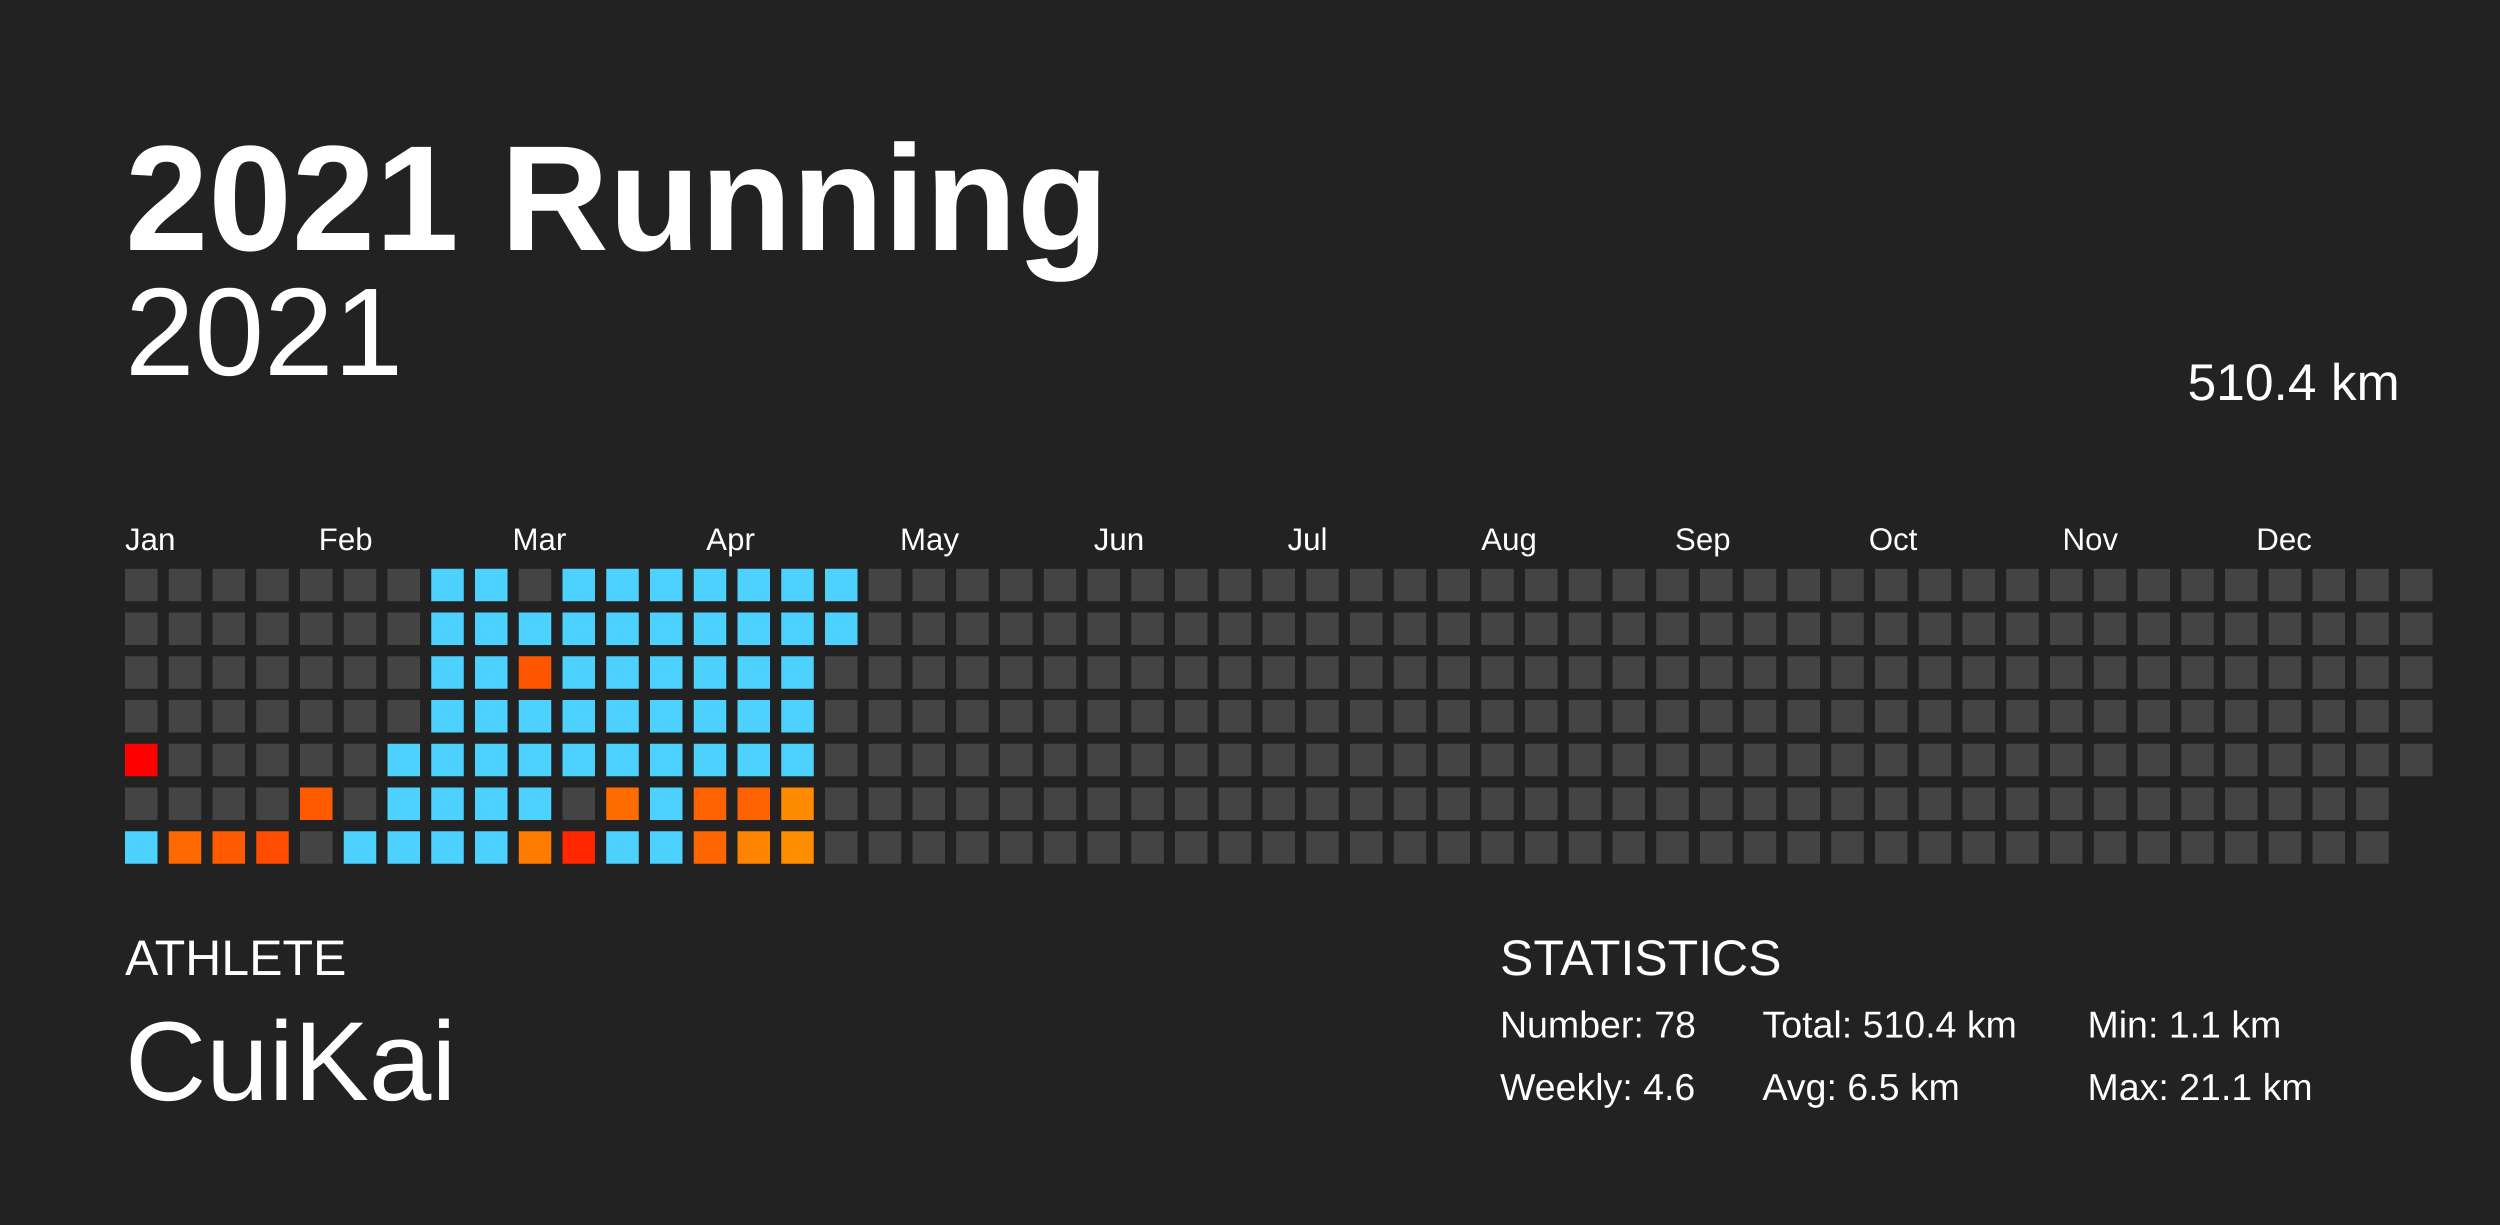
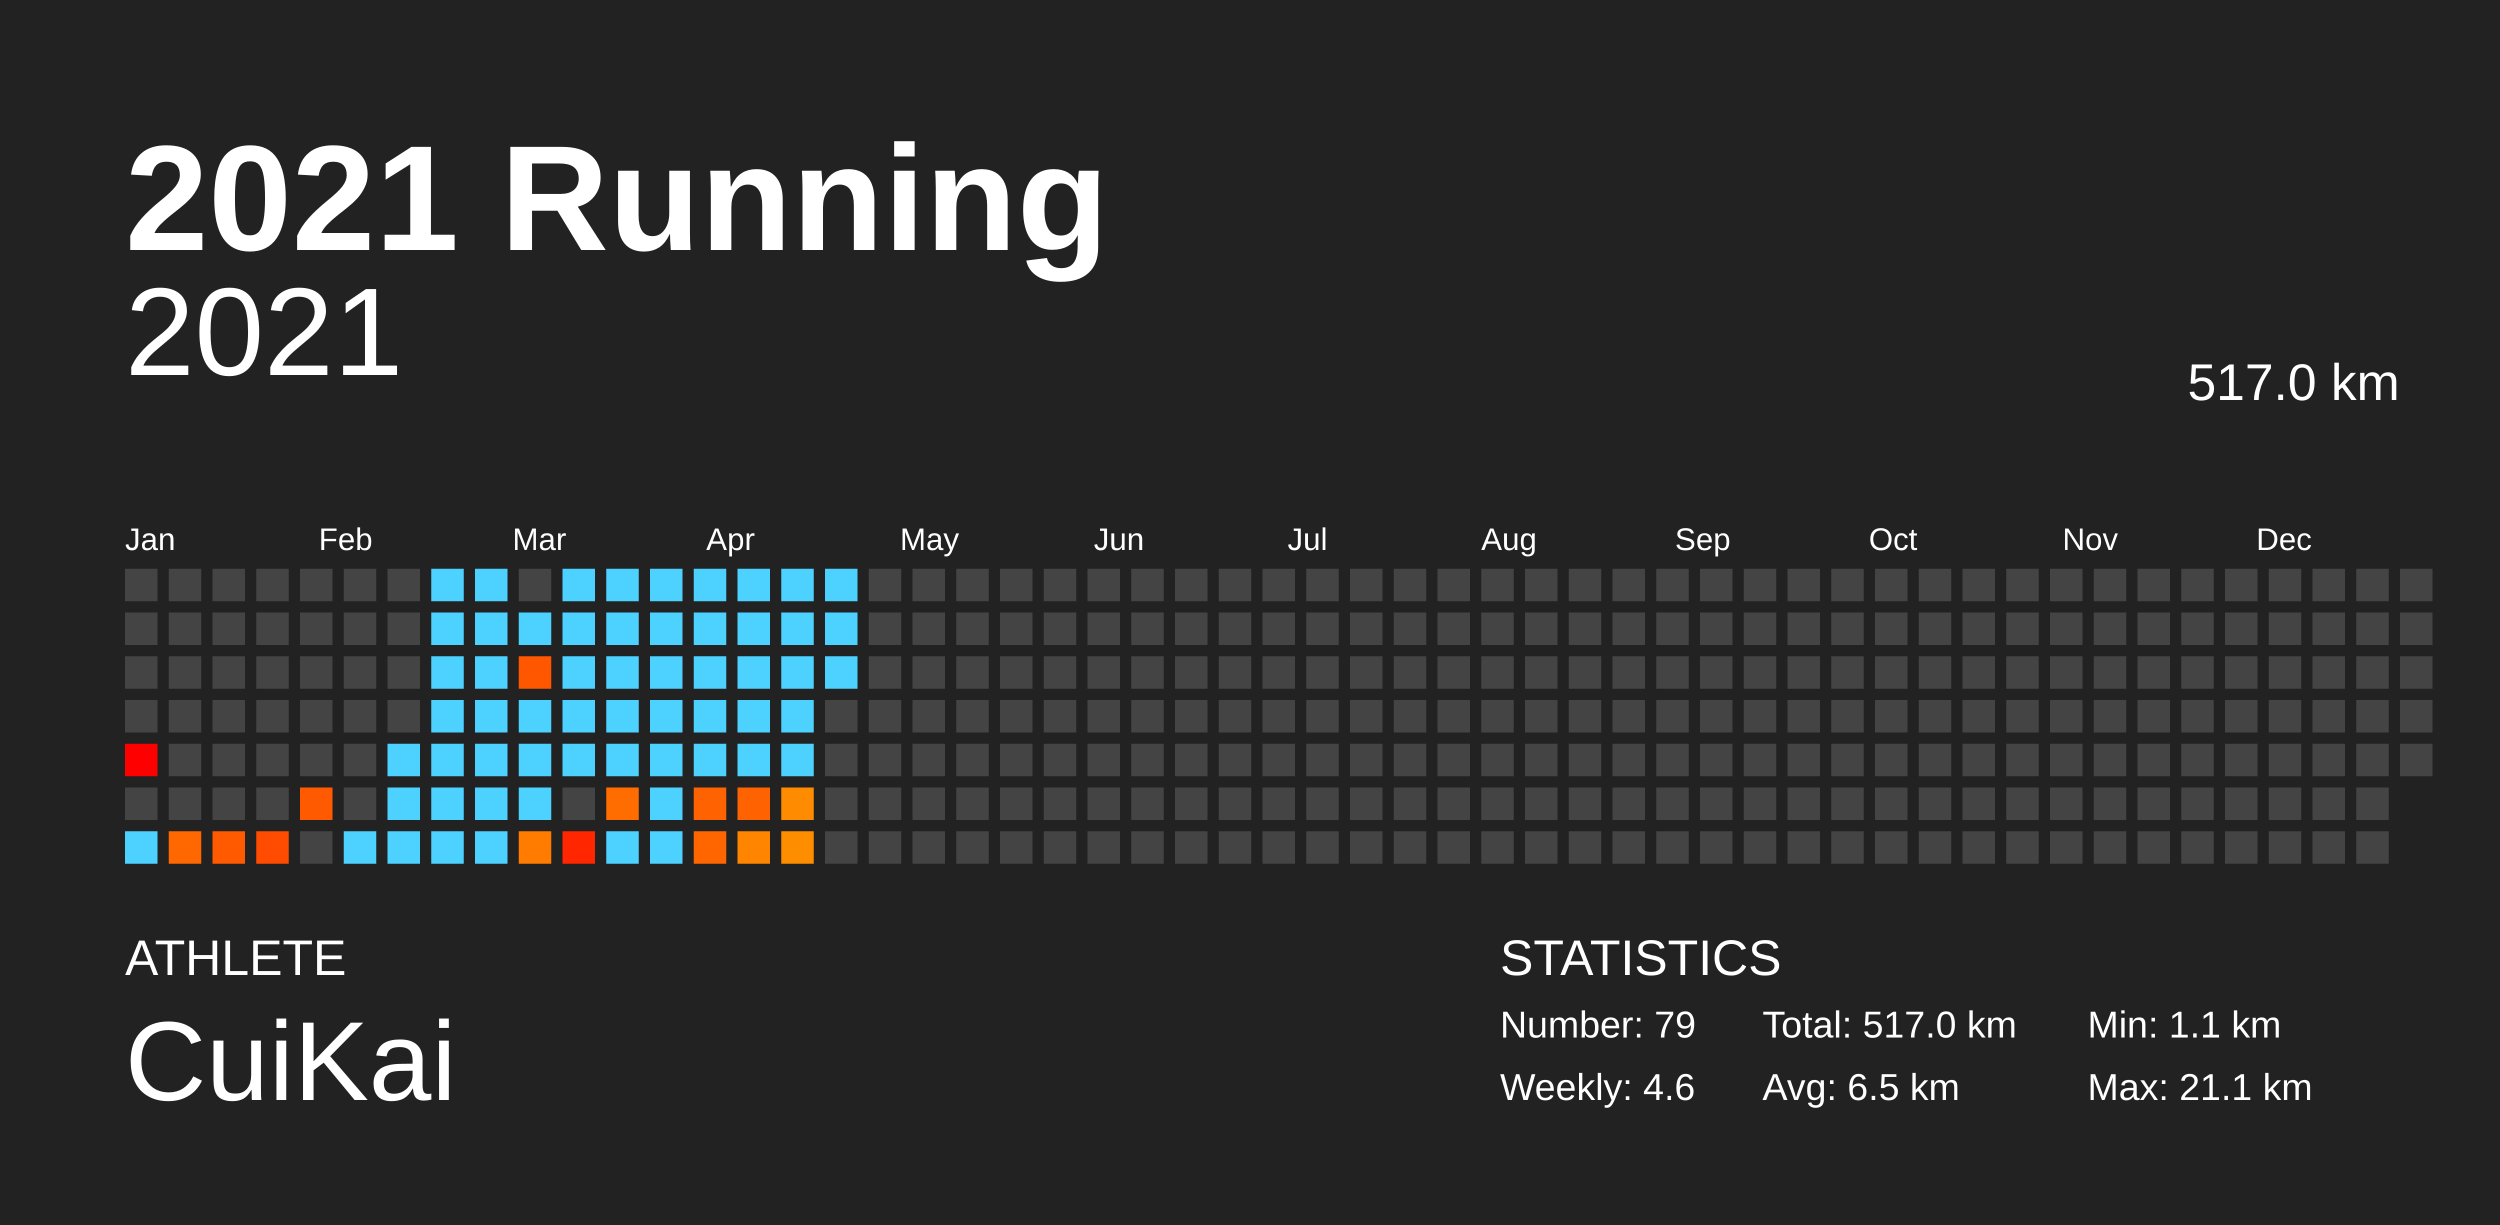
<svg xmlns="http://www.w3.org/2000/svg" baseProfile="full" height="98mm" version="1.1" viewBox="0,0,200,98" width="200mm">
  <defs />
  <rect fill="#222222" height="98" width="200" x="0" y="0" />
  <text fill="#FFFFFF" style="font-size:12px; font-family:Arial; font-weight:bold;" x="10" y="20">2021 Running</text>
  <text fill="#FFFFFF" style="font-size:4px; font-family:Arial" x="10" y="78">ATHLETE</text>
  <text fill="#FFFFFF" style="font-size:9px; font-family:Arial" x="10" y="88">CuiKai</text>
  <text fill="#FFFFFF" style="font-size:4px; font-family:Arial" x="120" y="78">STATISTICS</text>
-   <text fill="#FFFFFF" style="font-size:3px; font-family:Arial" x="120" y="83">Number: 78</text>
+   <text fill="#FFFFFF" style="font-size:3px; font-family:Arial" x="120" y="83">Number: 79</text>
  <text fill="#FFFFFF" style="font-size:3px; font-family:Arial" x="120" y="88">Weekly: 4.6</text>
-   <text fill="#FFFFFF" style="font-size:3px; font-family:Arial" x="141" y="83">Total: 510.4 km</text>
+   <text fill="#FFFFFF" style="font-size:3px; font-family:Arial" x="141" y="83">Total: 517.0 km</text>
  <text fill="#FFFFFF" style="font-size:3px; font-family:Arial" x="141" y="88">Avg: 6.5 km</text>
  <text fill="#FFFFFF" style="font-size:3px; font-family:Arial" x="167" y="83">Min: 1.1 km</text>
  <text fill="#FFFFFF" style="font-size:3px; font-family:Arial" x="167" y="88">Max: 21.1 km</text>
  <text alignment-baseline="hanging" fill="#FFFFFF" style="font-size:10.0px; font-family:Arial;" x="10" y="30">2021</text>
-   <text alignment-baseline="hanging" fill="#FFFFFF" style="font-size:4.125px; font-family:Arial;" x="175" y="32">510.4 km</text>
+   <text alignment-baseline="hanging" fill="#FFFFFF" style="font-size:4.125px; font-family:Arial;" x="175" y="32">517.0 km</text>
  <text fill="#FFFFFF" style="font-size:2.5px; font-family:Arial" x="10.0" y="44">Jan</text>
  <text fill="#FFFFFF" style="font-size:2.5px; font-family:Arial" x="25.5" y="44">Feb</text>
  <text fill="#FFFFFF" style="font-size:2.5px; font-family:Arial" x="41.0" y="44">Mar</text>
  <text fill="#FFFFFF" style="font-size:2.5px; font-family:Arial" x="56.5" y="44">Apr</text>
  <text fill="#FFFFFF" style="font-size:2.5px; font-family:Arial" x="72.0" y="44">May</text>
  <text fill="#FFFFFF" style="font-size:2.5px; font-family:Arial" x="87.5" y="44">Jun</text>
  <text fill="#FFFFFF" style="font-size:2.5px; font-family:Arial" x="103.0" y="44">Jul</text>
  <text fill="#FFFFFF" style="font-size:2.5px; font-family:Arial" x="118.5" y="44">Aug</text>
  <text fill="#FFFFFF" style="font-size:2.5px; font-family:Arial" x="134.0" y="44">Sep</text>
  <text fill="#FFFFFF" style="font-size:2.5px; font-family:Arial" x="149.5" y="44">Oct</text>
  <text fill="#FFFFFF" style="font-size:2.5px; font-family:Arial" x="165.0" y="44">Nov</text>
  <text fill="#FFFFFF" style="font-size:2.5px; font-family:Arial" x="180.5" y="44">Dec</text>
  <rect fill="#444444" height="2.6" width="2.6" x="10.0" y="45.5" />
  <rect fill="#444444" height="2.6" width="2.6" x="10.0" y="49.0" />
  <rect fill="#444444" height="2.6" width="2.6" x="10.0" y="52.5" />
  <rect fill="#444444" height="2.6" width="2.6" x="10.0" y="56.0" />
  <rect fill="red" height="2.6" width="2.6" x="10.0" y="59.5" />
  <rect fill="#444444" height="2.6" width="2.6" x="10.0" y="63.0" />
  <rect fill="#4dd2ff" height="2.6" width="2.6" x="10.0" y="66.5" />
  <rect fill="#444444" height="2.6" width="2.6" x="13.5" y="45.5" />
  <rect fill="#444444" height="2.6" width="2.6" x="13.5" y="49.0" />
  <rect fill="#444444" height="2.6" width="2.6" x="13.5" y="52.5" />
  <rect fill="#444444" height="2.6" width="2.6" x="13.5" y="56.0" />
  <rect fill="#444444" height="2.6" width="2.6" x="13.5" y="59.5" />
  <rect fill="#444444" height="2.6" width="2.6" x="13.5" y="63.0" />
  <rect fill="#ff6700" height="2.6" width="2.6" x="13.5" y="66.5" />
  <rect fill="#444444" height="2.6" width="2.6" x="17.0" y="45.5" />
  <rect fill="#444444" height="2.6" width="2.6" x="17.0" y="49.0" />
  <rect fill="#444444" height="2.6" width="2.6" x="17.0" y="52.5" />
  <rect fill="#444444" height="2.6" width="2.6" x="17.0" y="56.0" />
  <rect fill="#444444" height="2.6" width="2.6" x="17.0" y="59.5" />
  <rect fill="#444444" height="2.6" width="2.6" x="17.0" y="63.0" />
  <rect fill="#ff5a00" height="2.6" width="2.6" x="17.0" y="66.5" />
  <rect fill="#444444" height="2.6" width="2.6" x="20.5" y="45.5" />
  <rect fill="#444444" height="2.6" width="2.6" x="20.5" y="49.0" />
  <rect fill="#444444" height="2.6" width="2.6" x="20.5" y="52.5" />
  <rect fill="#444444" height="2.6" width="2.6" x="20.5" y="56.0" />
  <rect fill="#444444" height="2.6" width="2.6" x="20.5" y="59.5" />
  <rect fill="#444444" height="2.6" width="2.6" x="20.5" y="63.0" />
  <rect fill="#ff4c00" height="2.6" width="2.6" x="20.5" y="66.5" />
  <rect fill="#444444" height="2.6" width="2.6" x="24.0" y="45.5" />
  <rect fill="#444444" height="2.6" width="2.6" x="24.0" y="49.0" />
  <rect fill="#444444" height="2.6" width="2.6" x="24.0" y="52.5" />
  <rect fill="#444444" height="2.6" width="2.6" x="24.0" y="56.0" />
  <rect fill="#444444" height="2.6" width="2.6" x="24.0" y="59.5" />
  <rect fill="#ff5a00" height="2.6" width="2.6" x="24.0" y="63.0" />
  <rect fill="#444444" height="2.6" width="2.6" x="24.0" y="66.5" />
  <rect fill="#444444" height="2.6" width="2.6" x="27.5" y="45.5" />
  <rect fill="#444444" height="2.6" width="2.6" x="27.5" y="49.0" />
  <rect fill="#444444" height="2.6" width="2.6" x="27.5" y="52.5" />
  <rect fill="#444444" height="2.6" width="2.6" x="27.5" y="56.0" />
  <rect fill="#444444" height="2.6" width="2.6" x="27.5" y="59.5" />
  <rect fill="#444444" height="2.6" width="2.6" x="27.5" y="63.0" />
  <rect fill="#4dd2ff" height="2.6" width="2.6" x="27.5" y="66.5" />
  <rect fill="#444444" height="2.6" width="2.6" x="31.0" y="45.5" />
  <rect fill="#444444" height="2.6" width="2.6" x="31.0" y="49.0" />
  <rect fill="#444444" height="2.6" width="2.6" x="31.0" y="52.5" />
  <rect fill="#444444" height="2.6" width="2.6" x="31.0" y="56.0" />
  <rect fill="#4dd2ff" height="2.6" width="2.6" x="31.0" y="59.5" />
  <rect fill="#4dd2ff" height="2.6" width="2.6" x="31.0" y="63.0" />
  <rect fill="#4dd2ff" height="2.6" width="2.6" x="31.0" y="66.5" />
  <rect fill="#4dd2ff" height="2.6" width="2.6" x="34.5" y="45.5" />
  <rect fill="#4dd2ff" height="2.6" width="2.6" x="34.5" y="49.0" />
  <rect fill="#4dd2ff" height="2.6" width="2.6" x="34.5" y="52.5" />
  <rect fill="#4dd2ff" height="2.6" width="2.6" x="34.5" y="56.0" />
  <rect fill="#4dd2ff" height="2.6" width="2.6" x="34.5" y="59.5" />
  <rect fill="#4dd2ff" height="2.6" width="2.6" x="34.5" y="63.0" />
  <rect fill="#4dd2ff" height="2.6" width="2.6" x="34.5" y="66.5" />
  <rect fill="#4dd2ff" height="2.6" width="2.6" x="38.0" y="45.5" />
  <rect fill="#4dd2ff" height="2.6" width="2.6" x="38.0" y="49.0" />
  <rect fill="#4dd2ff" height="2.6" width="2.6" x="38.0" y="52.5" />
  <rect fill="#4dd2ff" height="2.6" width="2.6" x="38.0" y="56.0" />
  <rect fill="#4dd2ff" height="2.6" width="2.6" x="38.0" y="59.5" />
  <rect fill="#4dd2ff" height="2.6" width="2.6" x="38.0" y="63.0" />
  <rect fill="#4dd2ff" height="2.6" width="2.6" x="38.0" y="66.5" />
  <rect fill="#444444" height="2.6" width="2.6" x="41.5" y="45.5" />
  <rect fill="#4dd2ff" height="2.6" width="2.6" x="41.5" y="49.0" />
  <rect fill="#ff5600" height="2.6" width="2.6" x="41.5" y="52.5" />
  <rect fill="#4dd2ff" height="2.6" width="2.6" x="41.5" y="56.0" />
  <rect fill="#4dd2ff" height="2.6" width="2.6" x="41.5" y="59.5" />
  <rect fill="#4dd2ff" height="2.6" width="2.6" x="41.5" y="63.0" />
  <rect fill="#ff7c00" height="2.6" width="2.6" x="41.5" y="66.5" />
  <rect fill="#4dd2ff" height="2.6" width="2.6" x="45.0" y="45.5" />
  <rect fill="#4dd2ff" height="2.6" width="2.6" x="45.0" y="49.0" />
  <rect fill="#4dd2ff" height="2.6" width="2.6" x="45.0" y="52.5" />
  <rect fill="#4dd2ff" height="2.6" width="2.6" x="45.0" y="56.0" />
  <rect fill="#4dd2ff" height="2.6" width="2.6" x="45.0" y="59.5" />
  <rect fill="#444444" height="2.6" width="2.6" x="45.0" y="63.0" />
  <rect fill="#ff2600" height="2.6" width="2.6" x="45.0" y="66.5" />
  <rect fill="#4dd2ff" height="2.6" width="2.6" x="48.5" y="45.5" />
  <rect fill="#4dd2ff" height="2.6" width="2.6" x="48.5" y="49.0" />
  <rect fill="#4dd2ff" height="2.6" width="2.6" x="48.5" y="52.5" />
  <rect fill="#4dd2ff" height="2.6" width="2.6" x="48.5" y="56.0" />
  <rect fill="#4dd2ff" height="2.6" width="2.6" x="48.5" y="59.5" />
  <rect fill="#ff6d00" height="2.6" width="2.6" x="48.5" y="63.0" />
  <rect fill="#4dd2ff" height="2.6" width="2.6" x="48.5" y="66.5" />
  <rect fill="#4dd2ff" height="2.6" width="2.6" x="52.0" y="45.5" />
  <rect fill="#4dd2ff" height="2.6" width="2.6" x="52.0" y="49.0" />
  <rect fill="#4dd2ff" height="2.6" width="2.6" x="52.0" y="52.5" />
  <rect fill="#4dd2ff" height="2.6" width="2.6" x="52.0" y="56.0" />
  <rect fill="#4dd2ff" height="2.6" width="2.6" x="52.0" y="59.5" />
  <rect fill="#4dd2ff" height="2.6" width="2.6" x="52.0" y="63.0" />
  <rect fill="#4dd2ff" height="2.6" width="2.6" x="52.0" y="66.5" />
  <rect fill="#4dd2ff" height="2.6" width="2.6" x="55.5" y="45.5" />
  <rect fill="#4dd2ff" height="2.6" width="2.6" x="55.5" y="49.0" />
  <rect fill="#4dd2ff" height="2.6" width="2.6" x="55.5" y="52.5" />
  <rect fill="#4dd2ff" height="2.6" width="2.6" x="55.5" y="56.0" />
  <rect fill="#4dd2ff" height="2.6" width="2.6" x="55.5" y="59.5" />
  <rect fill="#ff6200" height="2.6" width="2.6" x="55.5" y="63.0" />
  <rect fill="#ff6600" height="2.6" width="2.6" x="55.5" y="66.5" />
  <rect fill="#4dd2ff" height="2.6" width="2.6" x="59.0" y="45.5" />
  <rect fill="#4dd2ff" height="2.6" width="2.6" x="59.0" y="49.0" />
  <rect fill="#4dd2ff" height="2.6" width="2.6" x="59.0" y="52.5" />
  <rect fill="#4dd2ff" height="2.6" width="2.6" x="59.0" y="56.0" />
  <rect fill="#4dd2ff" height="2.6" width="2.6" x="59.0" y="59.5" />
  <rect fill="#ff6200" height="2.6" width="2.6" x="59.0" y="63.0" />
  <rect fill="#ff8500" height="2.6" width="2.6" x="59.0" y="66.5" />
  <rect fill="#4dd2ff" height="2.6" width="2.6" x="62.5" y="45.5" />
  <rect fill="#4dd2ff" height="2.6" width="2.6" x="62.5" y="49.0" />
  <rect fill="#4dd2ff" height="2.6" width="2.6" x="62.5" y="52.5" />
  <rect fill="#4dd2ff" height="2.6" width="2.6" x="62.5" y="56.0" />
  <rect fill="#4dd2ff" height="2.6" width="2.6" x="62.5" y="59.5" />
  <rect fill="#ff8c00" height="2.6" width="2.6" x="62.5" y="63.0" />
  <rect fill="#ff8d00" height="2.6" width="2.6" x="62.5" y="66.5" />
  <rect fill="#4dd2ff" height="2.6" width="2.6" x="66.0" y="45.5" />
  <rect fill="#4dd2ff" height="2.6" width="2.6" x="66.0" y="49.0" />
-   <rect fill="#444444" height="2.6" width="2.6" x="66.0" y="52.5" />
+   <rect fill="#4dd2ff" height="2.6" width="2.6" x="66.0" y="52.5" />
  <rect fill="#444444" height="2.6" width="2.6" x="66.0" y="56.0" />
  <rect fill="#444444" height="2.6" width="2.6" x="66.0" y="59.5" />
  <rect fill="#444444" height="2.6" width="2.6" x="66.0" y="63.0" />
  <rect fill="#444444" height="2.6" width="2.6" x="66.0" y="66.5" />
  <rect fill="#444444" height="2.6" width="2.6" x="69.5" y="45.5" />
  <rect fill="#444444" height="2.6" width="2.6" x="69.5" y="49.0" />
  <rect fill="#444444" height="2.6" width="2.6" x="69.5" y="52.5" />
  <rect fill="#444444" height="2.6" width="2.6" x="69.5" y="56.0" />
  <rect fill="#444444" height="2.6" width="2.6" x="69.5" y="59.5" />
  <rect fill="#444444" height="2.6" width="2.6" x="69.5" y="63.0" />
  <rect fill="#444444" height="2.6" width="2.6" x="69.5" y="66.5" />
  <rect fill="#444444" height="2.6" width="2.6" x="73.0" y="45.5" />
  <rect fill="#444444" height="2.6" width="2.6" x="73.0" y="49.0" />
  <rect fill="#444444" height="2.6" width="2.6" x="73.0" y="52.5" />
  <rect fill="#444444" height="2.6" width="2.6" x="73.0" y="56.0" />
  <rect fill="#444444" height="2.6" width="2.6" x="73.0" y="59.5" />
  <rect fill="#444444" height="2.6" width="2.6" x="73.0" y="63.0" />
  <rect fill="#444444" height="2.6" width="2.6" x="73.0" y="66.5" />
  <rect fill="#444444" height="2.6" width="2.6" x="76.5" y="45.5" />
  <rect fill="#444444" height="2.6" width="2.6" x="76.5" y="49.0" />
  <rect fill="#444444" height="2.6" width="2.6" x="76.5" y="52.5" />
  <rect fill="#444444" height="2.6" width="2.6" x="76.5" y="56.0" />
  <rect fill="#444444" height="2.6" width="2.6" x="76.5" y="59.5" />
  <rect fill="#444444" height="2.6" width="2.6" x="76.5" y="63.0" />
  <rect fill="#444444" height="2.6" width="2.6" x="76.5" y="66.5" />
  <rect fill="#444444" height="2.6" width="2.6" x="80.0" y="45.5" />
  <rect fill="#444444" height="2.6" width="2.6" x="80.0" y="49.0" />
  <rect fill="#444444" height="2.6" width="2.6" x="80.0" y="52.5" />
  <rect fill="#444444" height="2.6" width="2.6" x="80.0" y="56.0" />
  <rect fill="#444444" height="2.6" width="2.6" x="80.0" y="59.5" />
  <rect fill="#444444" height="2.6" width="2.6" x="80.0" y="63.0" />
  <rect fill="#444444" height="2.6" width="2.6" x="80.0" y="66.5" />
  <rect fill="#444444" height="2.6" width="2.6" x="83.5" y="45.5" />
  <rect fill="#444444" height="2.6" width="2.6" x="83.5" y="49.0" />
  <rect fill="#444444" height="2.6" width="2.6" x="83.5" y="52.5" />
  <rect fill="#444444" height="2.6" width="2.6" x="83.5" y="56.0" />
  <rect fill="#444444" height="2.6" width="2.6" x="83.5" y="59.5" />
  <rect fill="#444444" height="2.6" width="2.6" x="83.5" y="63.0" />
  <rect fill="#444444" height="2.6" width="2.6" x="83.5" y="66.5" />
  <rect fill="#444444" height="2.6" width="2.6" x="87.0" y="45.5" />
  <rect fill="#444444" height="2.6" width="2.6" x="87.0" y="49.0" />
  <rect fill="#444444" height="2.6" width="2.6" x="87.0" y="52.5" />
  <rect fill="#444444" height="2.6" width="2.6" x="87.0" y="56.0" />
  <rect fill="#444444" height="2.6" width="2.6" x="87.0" y="59.5" />
  <rect fill="#444444" height="2.6" width="2.6" x="87.0" y="63.0" />
  <rect fill="#444444" height="2.6" width="2.6" x="87.0" y="66.5" />
  <rect fill="#444444" height="2.6" width="2.6" x="90.5" y="45.5" />
  <rect fill="#444444" height="2.6" width="2.6" x="90.5" y="49.0" />
  <rect fill="#444444" height="2.6" width="2.6" x="90.5" y="52.5" />
  <rect fill="#444444" height="2.6" width="2.6" x="90.5" y="56.0" />
  <rect fill="#444444" height="2.6" width="2.6" x="90.5" y="59.5" />
  <rect fill="#444444" height="2.6" width="2.6" x="90.5" y="63.0" />
  <rect fill="#444444" height="2.6" width="2.6" x="90.5" y="66.5" />
  <rect fill="#444444" height="2.6" width="2.6" x="94.0" y="45.5" />
  <rect fill="#444444" height="2.6" width="2.6" x="94.0" y="49.0" />
  <rect fill="#444444" height="2.6" width="2.6" x="94.0" y="52.5" />
  <rect fill="#444444" height="2.6" width="2.6" x="94.0" y="56.0" />
  <rect fill="#444444" height="2.6" width="2.6" x="94.0" y="59.5" />
  <rect fill="#444444" height="2.6" width="2.6" x="94.0" y="63.0" />
  <rect fill="#444444" height="2.6" width="2.6" x="94.0" y="66.5" />
  <rect fill="#444444" height="2.6" width="2.6" x="97.5" y="45.5" />
  <rect fill="#444444" height="2.6" width="2.6" x="97.5" y="49.0" />
  <rect fill="#444444" height="2.6" width="2.6" x="97.5" y="52.5" />
  <rect fill="#444444" height="2.6" width="2.6" x="97.5" y="56.0" />
  <rect fill="#444444" height="2.6" width="2.6" x="97.5" y="59.5" />
  <rect fill="#444444" height="2.6" width="2.6" x="97.5" y="63.0" />
  <rect fill="#444444" height="2.6" width="2.6" x="97.5" y="66.5" />
  <rect fill="#444444" height="2.6" width="2.6" x="101.0" y="45.5" />
  <rect fill="#444444" height="2.6" width="2.6" x="101.0" y="49.0" />
  <rect fill="#444444" height="2.6" width="2.6" x="101.0" y="52.5" />
  <rect fill="#444444" height="2.6" width="2.6" x="101.0" y="56.0" />
  <rect fill="#444444" height="2.6" width="2.6" x="101.0" y="59.5" />
  <rect fill="#444444" height="2.6" width="2.6" x="101.0" y="63.0" />
  <rect fill="#444444" height="2.6" width="2.6" x="101.0" y="66.5" />
  <rect fill="#444444" height="2.6" width="2.6" x="104.5" y="45.5" />
  <rect fill="#444444" height="2.6" width="2.6" x="104.5" y="49.0" />
  <rect fill="#444444" height="2.6" width="2.6" x="104.5" y="52.5" />
  <rect fill="#444444" height="2.6" width="2.6" x="104.5" y="56.0" />
  <rect fill="#444444" height="2.6" width="2.6" x="104.5" y="59.5" />
  <rect fill="#444444" height="2.6" width="2.6" x="104.5" y="63.0" />
  <rect fill="#444444" height="2.6" width="2.6" x="104.5" y="66.5" />
  <rect fill="#444444" height="2.6" width="2.6" x="108.0" y="45.5" />
  <rect fill="#444444" height="2.6" width="2.6" x="108.0" y="49.0" />
  <rect fill="#444444" height="2.6" width="2.6" x="108.0" y="52.5" />
  <rect fill="#444444" height="2.6" width="2.6" x="108.0" y="56.0" />
  <rect fill="#444444" height="2.6" width="2.6" x="108.0" y="59.5" />
  <rect fill="#444444" height="2.6" width="2.6" x="108.0" y="63.0" />
  <rect fill="#444444" height="2.6" width="2.6" x="108.0" y="66.5" />
  <rect fill="#444444" height="2.6" width="2.6" x="111.5" y="45.5" />
  <rect fill="#444444" height="2.6" width="2.6" x="111.5" y="49.0" />
  <rect fill="#444444" height="2.6" width="2.6" x="111.5" y="52.5" />
  <rect fill="#444444" height="2.6" width="2.6" x="111.5" y="56.0" />
  <rect fill="#444444" height="2.6" width="2.6" x="111.5" y="59.5" />
  <rect fill="#444444" height="2.6" width="2.6" x="111.5" y="63.0" />
  <rect fill="#444444" height="2.6" width="2.6" x="111.5" y="66.5" />
  <rect fill="#444444" height="2.6" width="2.6" x="115.0" y="45.5" />
  <rect fill="#444444" height="2.6" width="2.6" x="115.0" y="49.0" />
  <rect fill="#444444" height="2.6" width="2.6" x="115.0" y="52.5" />
  <rect fill="#444444" height="2.6" width="2.6" x="115.0" y="56.0" />
  <rect fill="#444444" height="2.6" width="2.6" x="115.0" y="59.5" />
  <rect fill="#444444" height="2.6" width="2.6" x="115.0" y="63.0" />
  <rect fill="#444444" height="2.6" width="2.6" x="115.0" y="66.5" />
  <rect fill="#444444" height="2.6" width="2.6" x="118.5" y="45.5" />
  <rect fill="#444444" height="2.6" width="2.6" x="118.5" y="49.0" />
  <rect fill="#444444" height="2.6" width="2.6" x="118.5" y="52.5" />
  <rect fill="#444444" height="2.6" width="2.6" x="118.5" y="56.0" />
  <rect fill="#444444" height="2.6" width="2.6" x="118.5" y="59.5" />
  <rect fill="#444444" height="2.6" width="2.6" x="118.5" y="63.0" />
  <rect fill="#444444" height="2.6" width="2.6" x="118.5" y="66.5" />
  <rect fill="#444444" height="2.6" width="2.6" x="122.0" y="45.5" />
  <rect fill="#444444" height="2.6" width="2.6" x="122.0" y="49.0" />
  <rect fill="#444444" height="2.6" width="2.6" x="122.0" y="52.5" />
  <rect fill="#444444" height="2.6" width="2.6" x="122.0" y="56.0" />
  <rect fill="#444444" height="2.6" width="2.6" x="122.0" y="59.5" />
  <rect fill="#444444" height="2.6" width="2.6" x="122.0" y="63.0" />
  <rect fill="#444444" height="2.6" width="2.6" x="122.0" y="66.5" />
  <rect fill="#444444" height="2.6" width="2.6" x="125.5" y="45.5" />
  <rect fill="#444444" height="2.6" width="2.6" x="125.5" y="49.0" />
  <rect fill="#444444" height="2.6" width="2.6" x="125.5" y="52.5" />
  <rect fill="#444444" height="2.6" width="2.6" x="125.5" y="56.0" />
  <rect fill="#444444" height="2.6" width="2.6" x="125.5" y="59.5" />
  <rect fill="#444444" height="2.6" width="2.6" x="125.5" y="63.0" />
  <rect fill="#444444" height="2.6" width="2.6" x="125.5" y="66.5" />
  <rect fill="#444444" height="2.6" width="2.6" x="129.0" y="45.5" />
  <rect fill="#444444" height="2.6" width="2.6" x="129.0" y="49.0" />
  <rect fill="#444444" height="2.6" width="2.6" x="129.0" y="52.5" />
  <rect fill="#444444" height="2.6" width="2.6" x="129.0" y="56.0" />
  <rect fill="#444444" height="2.6" width="2.6" x="129.0" y="59.5" />
  <rect fill="#444444" height="2.6" width="2.6" x="129.0" y="63.0" />
  <rect fill="#444444" height="2.6" width="2.6" x="129.0" y="66.5" />
  <rect fill="#444444" height="2.6" width="2.6" x="132.5" y="45.5" />
  <rect fill="#444444" height="2.6" width="2.6" x="132.5" y="49.0" />
  <rect fill="#444444" height="2.6" width="2.6" x="132.5" y="52.5" />
  <rect fill="#444444" height="2.6" width="2.6" x="132.5" y="56.0" />
  <rect fill="#444444" height="2.6" width="2.6" x="132.5" y="59.5" />
  <rect fill="#444444" height="2.6" width="2.6" x="132.5" y="63.0" />
  <rect fill="#444444" height="2.6" width="2.6" x="132.5" y="66.5" />
  <rect fill="#444444" height="2.6" width="2.6" x="136.0" y="45.5" />
  <rect fill="#444444" height="2.6" width="2.6" x="136.0" y="49.0" />
  <rect fill="#444444" height="2.6" width="2.6" x="136.0" y="52.5" />
  <rect fill="#444444" height="2.6" width="2.6" x="136.0" y="56.0" />
  <rect fill="#444444" height="2.6" width="2.6" x="136.0" y="59.5" />
  <rect fill="#444444" height="2.6" width="2.6" x="136.0" y="63.0" />
  <rect fill="#444444" height="2.6" width="2.6" x="136.0" y="66.5" />
  <rect fill="#444444" height="2.6" width="2.6" x="139.5" y="45.5" />
  <rect fill="#444444" height="2.6" width="2.6" x="139.5" y="49.0" />
  <rect fill="#444444" height="2.6" width="2.6" x="139.5" y="52.5" />
  <rect fill="#444444" height="2.6" width="2.6" x="139.5" y="56.0" />
  <rect fill="#444444" height="2.6" width="2.6" x="139.5" y="59.5" />
  <rect fill="#444444" height="2.6" width="2.6" x="139.5" y="63.0" />
  <rect fill="#444444" height="2.6" width="2.6" x="139.5" y="66.5" />
  <rect fill="#444444" height="2.6" width="2.6" x="143.0" y="45.5" />
  <rect fill="#444444" height="2.6" width="2.6" x="143.0" y="49.0" />
  <rect fill="#444444" height="2.6" width="2.6" x="143.0" y="52.5" />
  <rect fill="#444444" height="2.6" width="2.6" x="143.0" y="56.0" />
  <rect fill="#444444" height="2.6" width="2.6" x="143.0" y="59.5" />
  <rect fill="#444444" height="2.6" width="2.6" x="143.0" y="63.0" />
  <rect fill="#444444" height="2.6" width="2.6" x="143.0" y="66.5" />
  <rect fill="#444444" height="2.6" width="2.6" x="146.5" y="45.5" />
  <rect fill="#444444" height="2.6" width="2.6" x="146.5" y="49.0" />
  <rect fill="#444444" height="2.6" width="2.6" x="146.5" y="52.5" />
  <rect fill="#444444" height="2.6" width="2.6" x="146.5" y="56.0" />
  <rect fill="#444444" height="2.6" width="2.6" x="146.5" y="59.5" />
  <rect fill="#444444" height="2.6" width="2.6" x="146.5" y="63.0" />
  <rect fill="#444444" height="2.6" width="2.6" x="146.5" y="66.5" />
  <rect fill="#444444" height="2.6" width="2.6" x="150.0" y="45.5" />
  <rect fill="#444444" height="2.6" width="2.6" x="150.0" y="49.0" />
  <rect fill="#444444" height="2.6" width="2.6" x="150.0" y="52.5" />
  <rect fill="#444444" height="2.6" width="2.6" x="150.0" y="56.0" />
  <rect fill="#444444" height="2.6" width="2.6" x="150.0" y="59.5" />
  <rect fill="#444444" height="2.6" width="2.6" x="150.0" y="63.0" />
  <rect fill="#444444" height="2.6" width="2.6" x="150.0" y="66.5" />
  <rect fill="#444444" height="2.6" width="2.6" x="153.5" y="45.5" />
  <rect fill="#444444" height="2.6" width="2.6" x="153.5" y="49.0" />
  <rect fill="#444444" height="2.6" width="2.6" x="153.5" y="52.5" />
  <rect fill="#444444" height="2.6" width="2.6" x="153.5" y="56.0" />
  <rect fill="#444444" height="2.6" width="2.6" x="153.5" y="59.5" />
  <rect fill="#444444" height="2.6" width="2.6" x="153.5" y="63.0" />
  <rect fill="#444444" height="2.6" width="2.6" x="153.5" y="66.5" />
  <rect fill="#444444" height="2.6" width="2.6" x="157.0" y="45.5" />
  <rect fill="#444444" height="2.6" width="2.6" x="157.0" y="49.0" />
  <rect fill="#444444" height="2.6" width="2.6" x="157.0" y="52.5" />
  <rect fill="#444444" height="2.6" width="2.6" x="157.0" y="56.0" />
  <rect fill="#444444" height="2.6" width="2.6" x="157.0" y="59.5" />
  <rect fill="#444444" height="2.6" width="2.6" x="157.0" y="63.0" />
  <rect fill="#444444" height="2.6" width="2.6" x="157.0" y="66.5" />
  <rect fill="#444444" height="2.6" width="2.6" x="160.5" y="45.5" />
  <rect fill="#444444" height="2.6" width="2.6" x="160.5" y="49.0" />
  <rect fill="#444444" height="2.6" width="2.6" x="160.5" y="52.5" />
  <rect fill="#444444" height="2.6" width="2.6" x="160.5" y="56.0" />
  <rect fill="#444444" height="2.6" width="2.6" x="160.5" y="59.5" />
  <rect fill="#444444" height="2.6" width="2.6" x="160.5" y="63.0" />
  <rect fill="#444444" height="2.6" width="2.6" x="160.5" y="66.5" />
  <rect fill="#444444" height="2.6" width="2.6" x="164.0" y="45.5" />
  <rect fill="#444444" height="2.6" width="2.6" x="164.0" y="49.0" />
  <rect fill="#444444" height="2.6" width="2.6" x="164.0" y="52.5" />
  <rect fill="#444444" height="2.6" width="2.6" x="164.0" y="56.0" />
  <rect fill="#444444" height="2.6" width="2.6" x="164.0" y="59.5" />
  <rect fill="#444444" height="2.6" width="2.6" x="164.0" y="63.0" />
  <rect fill="#444444" height="2.6" width="2.6" x="164.0" y="66.5" />
  <rect fill="#444444" height="2.6" width="2.6" x="167.5" y="45.5" />
  <rect fill="#444444" height="2.6" width="2.6" x="167.5" y="49.0" />
  <rect fill="#444444" height="2.6" width="2.6" x="167.5" y="52.5" />
  <rect fill="#444444" height="2.6" width="2.6" x="167.5" y="56.0" />
  <rect fill="#444444" height="2.6" width="2.6" x="167.5" y="59.5" />
  <rect fill="#444444" height="2.6" width="2.6" x="167.5" y="63.0" />
  <rect fill="#444444" height="2.6" width="2.6" x="167.5" y="66.5" />
  <rect fill="#444444" height="2.6" width="2.6" x="171.0" y="45.5" />
  <rect fill="#444444" height="2.6" width="2.6" x="171.0" y="49.0" />
  <rect fill="#444444" height="2.6" width="2.6" x="171.0" y="52.5" />
  <rect fill="#444444" height="2.6" width="2.6" x="171.0" y="56.0" />
  <rect fill="#444444" height="2.6" width="2.6" x="171.0" y="59.5" />
  <rect fill="#444444" height="2.6" width="2.6" x="171.0" y="63.0" />
  <rect fill="#444444" height="2.6" width="2.6" x="171.0" y="66.5" />
  <rect fill="#444444" height="2.6" width="2.6" x="174.5" y="45.5" />
  <rect fill="#444444" height="2.6" width="2.6" x="174.5" y="49.0" />
  <rect fill="#444444" height="2.6" width="2.6" x="174.5" y="52.5" />
  <rect fill="#444444" height="2.6" width="2.6" x="174.5" y="56.0" />
  <rect fill="#444444" height="2.6" width="2.6" x="174.5" y="59.5" />
  <rect fill="#444444" height="2.6" width="2.6" x="174.5" y="63.0" />
  <rect fill="#444444" height="2.6" width="2.6" x="174.5" y="66.5" />
  <rect fill="#444444" height="2.6" width="2.6" x="178.0" y="45.5" />
  <rect fill="#444444" height="2.6" width="2.6" x="178.0" y="49.0" />
  <rect fill="#444444" height="2.6" width="2.6" x="178.0" y="52.5" />
  <rect fill="#444444" height="2.6" width="2.6" x="178.0" y="56.0" />
  <rect fill="#444444" height="2.6" width="2.6" x="178.0" y="59.5" />
  <rect fill="#444444" height="2.6" width="2.6" x="178.0" y="63.0" />
  <rect fill="#444444" height="2.6" width="2.6" x="178.0" y="66.5" />
  <rect fill="#444444" height="2.6" width="2.6" x="181.5" y="45.5" />
  <rect fill="#444444" height="2.6" width="2.6" x="181.5" y="49.0" />
  <rect fill="#444444" height="2.6" width="2.6" x="181.5" y="52.5" />
  <rect fill="#444444" height="2.6" width="2.6" x="181.5" y="56.0" />
  <rect fill="#444444" height="2.6" width="2.6" x="181.5" y="59.5" />
  <rect fill="#444444" height="2.6" width="2.6" x="181.5" y="63.0" />
  <rect fill="#444444" height="2.6" width="2.6" x="181.5" y="66.5" />
  <rect fill="#444444" height="2.6" width="2.6" x="185.0" y="45.5" />
  <rect fill="#444444" height="2.6" width="2.6" x="185.0" y="49.0" />
  <rect fill="#444444" height="2.6" width="2.6" x="185.0" y="52.5" />
  <rect fill="#444444" height="2.6" width="2.6" x="185.0" y="56.0" />
  <rect fill="#444444" height="2.6" width="2.6" x="185.0" y="59.5" />
  <rect fill="#444444" height="2.6" width="2.6" x="185.0" y="63.0" />
  <rect fill="#444444" height="2.6" width="2.6" x="185.0" y="66.5" />
  <rect fill="#444444" height="2.6" width="2.6" x="188.5" y="45.5" />
  <rect fill="#444444" height="2.6" width="2.6" x="188.5" y="49.0" />
  <rect fill="#444444" height="2.6" width="2.6" x="188.5" y="52.5" />
  <rect fill="#444444" height="2.6" width="2.6" x="188.5" y="56.0" />
  <rect fill="#444444" height="2.6" width="2.6" x="188.5" y="59.5" />
  <rect fill="#444444" height="2.6" width="2.6" x="188.5" y="63.0" />
  <rect fill="#444444" height="2.6" width="2.6" x="188.5" y="66.5" />
  <rect fill="#444444" height="2.6" width="2.6" x="192.0" y="45.5" />
  <rect fill="#444444" height="2.6" width="2.6" x="192.0" y="49.0" />
  <rect fill="#444444" height="2.6" width="2.6" x="192.0" y="52.5" />
  <rect fill="#444444" height="2.6" width="2.6" x="192.0" y="56.0" />
  <rect fill="#444444" height="2.6" width="2.6" x="192.0" y="59.5" />
</svg>
